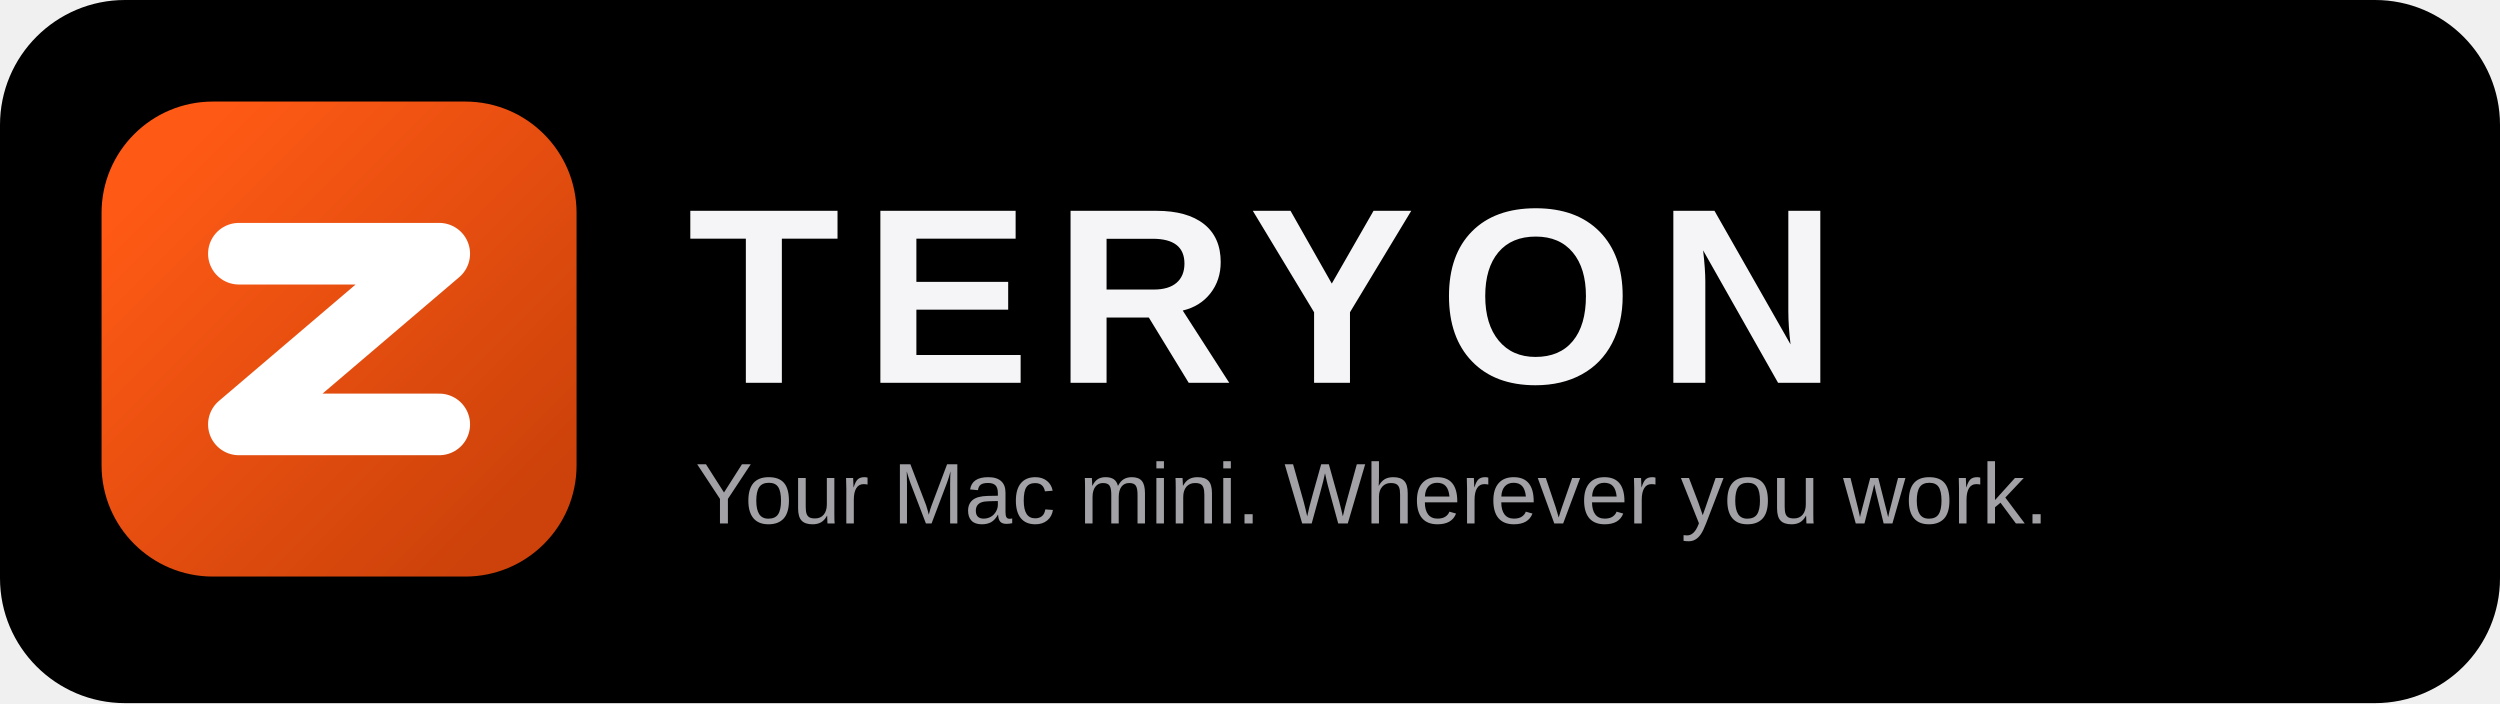
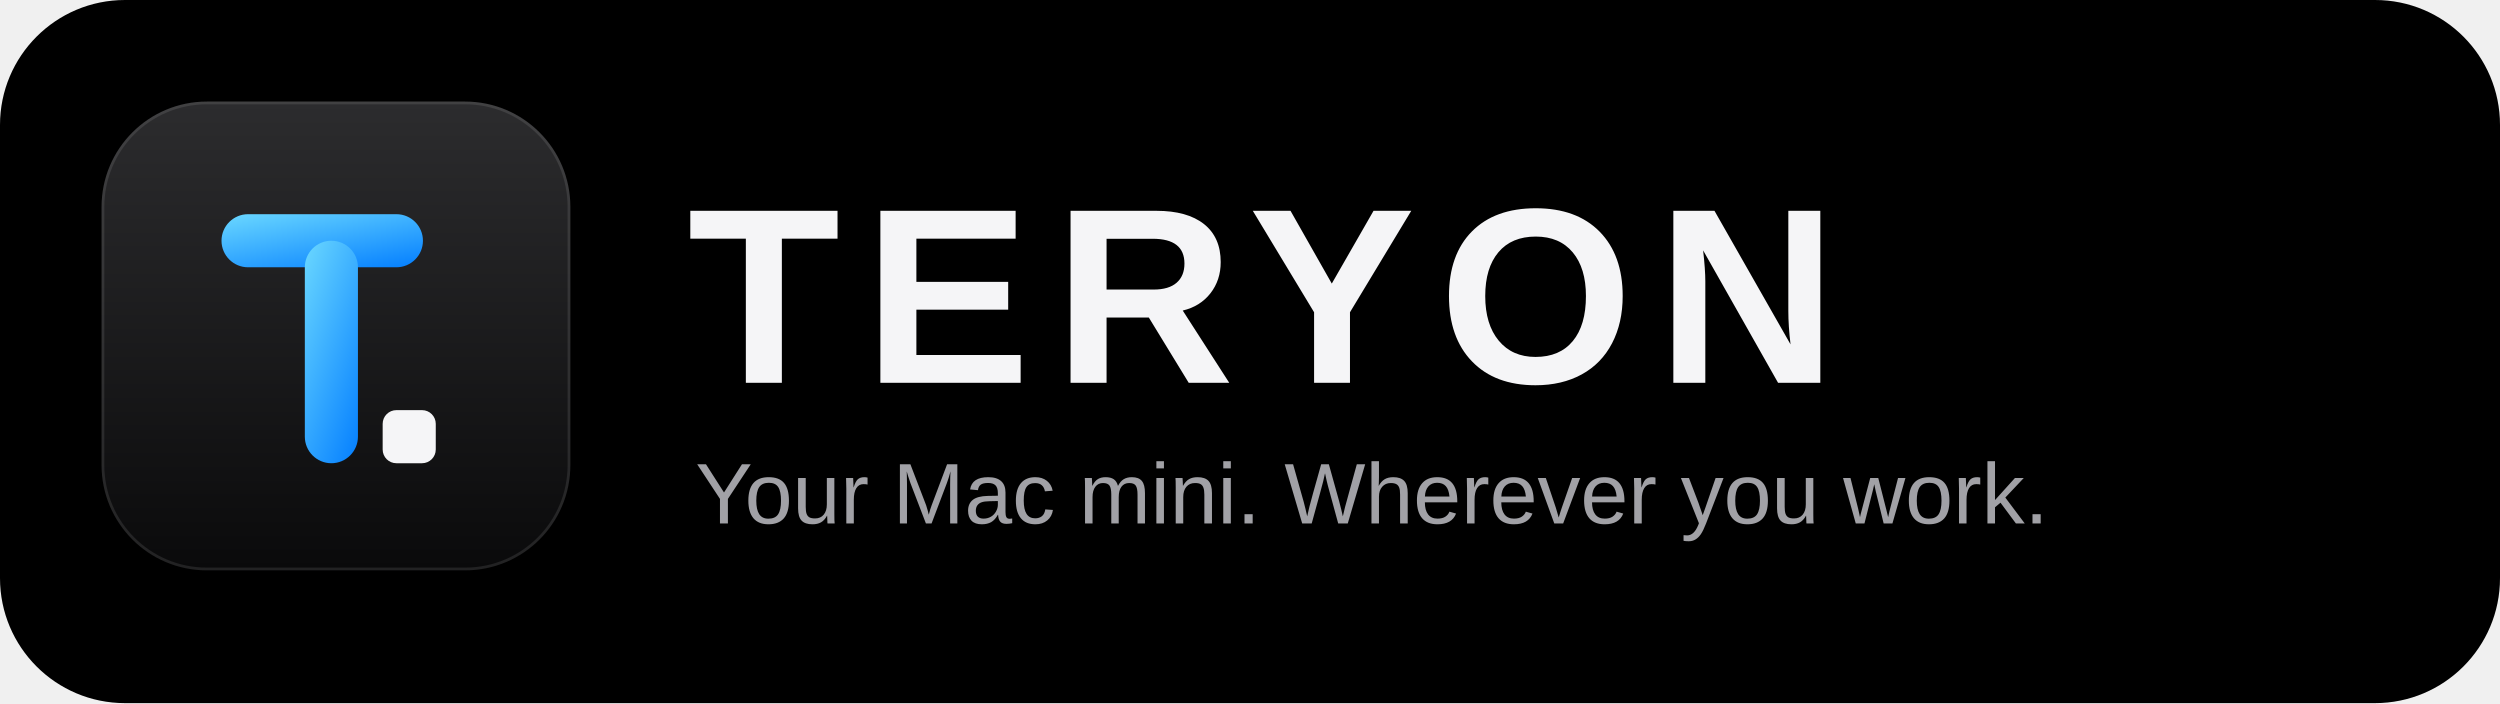
<svg xmlns="http://www.w3.org/2000/svg" viewBox="0 0 640 180" role="img" aria-label="TERYON — Your Mac mini. Wherever you work.">
  <defs>
-     <linearGradient id="bg" x1="8" y1="8" x2="56" y2="56" gradientUnits="userSpaceOnUse">
-       <stop offset="0" stop-color="#ff5a15" />
-       <stop offset="1" stop-color="#cc420a" />
+     <linearGradient id="tile" x1="0" y1="0" x2="0" y2="1">
+       <stop offset="0" stop-color="#2c2c2e" />
+       <stop offset="1" stop-color="#0a0a0b" />
+     </linearGradient>
+     <linearGradient id="ink" x1="0.15" y1="0" x2="0.85" y2="1">
+       <stop offset="0" stop-color="#64d2ff" />
+       <stop offset="1" stop-color="#0a84ff" />
    </linearGradient>
  </defs>
  <rect width="640" height="180" rx="32" fill="#000" />
-   <g transform="translate(26 26) scale(1.9)">
-     <rect width="64" height="64" rx="15" fill="url(#bg)" />
-     <path d="M18.5,20.5 45.5,20.5 18.5,43.5 45.5,43.5" fill="none" stroke="#fff" stroke-width="8.3" stroke-linecap="round" stroke-linejoin="round" />
+   <g transform="translate(26 26) scale(0.1172)">
+     <rect width="1024" height="1024" rx="230" fill="url(#tile)" />
+     <rect x="3" y="3" width="1018" height="1018" rx="227" fill="none" stroke="#ffffff" stroke-opacity=".10" stroke-width="6" />
+     <rect x="262" y="246" width="440" height="116" rx="58" fill="url(#ink)" />
+     <rect x="444" y="304" width="116" height="486" rx="58" fill="url(#ink)" />
+     <rect x="614" y="674" width="116" height="116" rx="30" fill="#f5f5f7" />
  </g>
  <text x="176" y="98" font-family="-apple-system,'SF Pro Display','Helvetica Neue',Arial,sans-serif" font-size="64" font-weight="700" letter-spacing="6" fill="#f5f5f7">TERYON</text>
  <text x="178" y="134" font-family="-apple-system,'SF Pro Text','Helvetica Neue',Arial,sans-serif" font-size="22" fill="#a1a1a6">Your Mac mini. Wherever you work.</text>
</svg>
